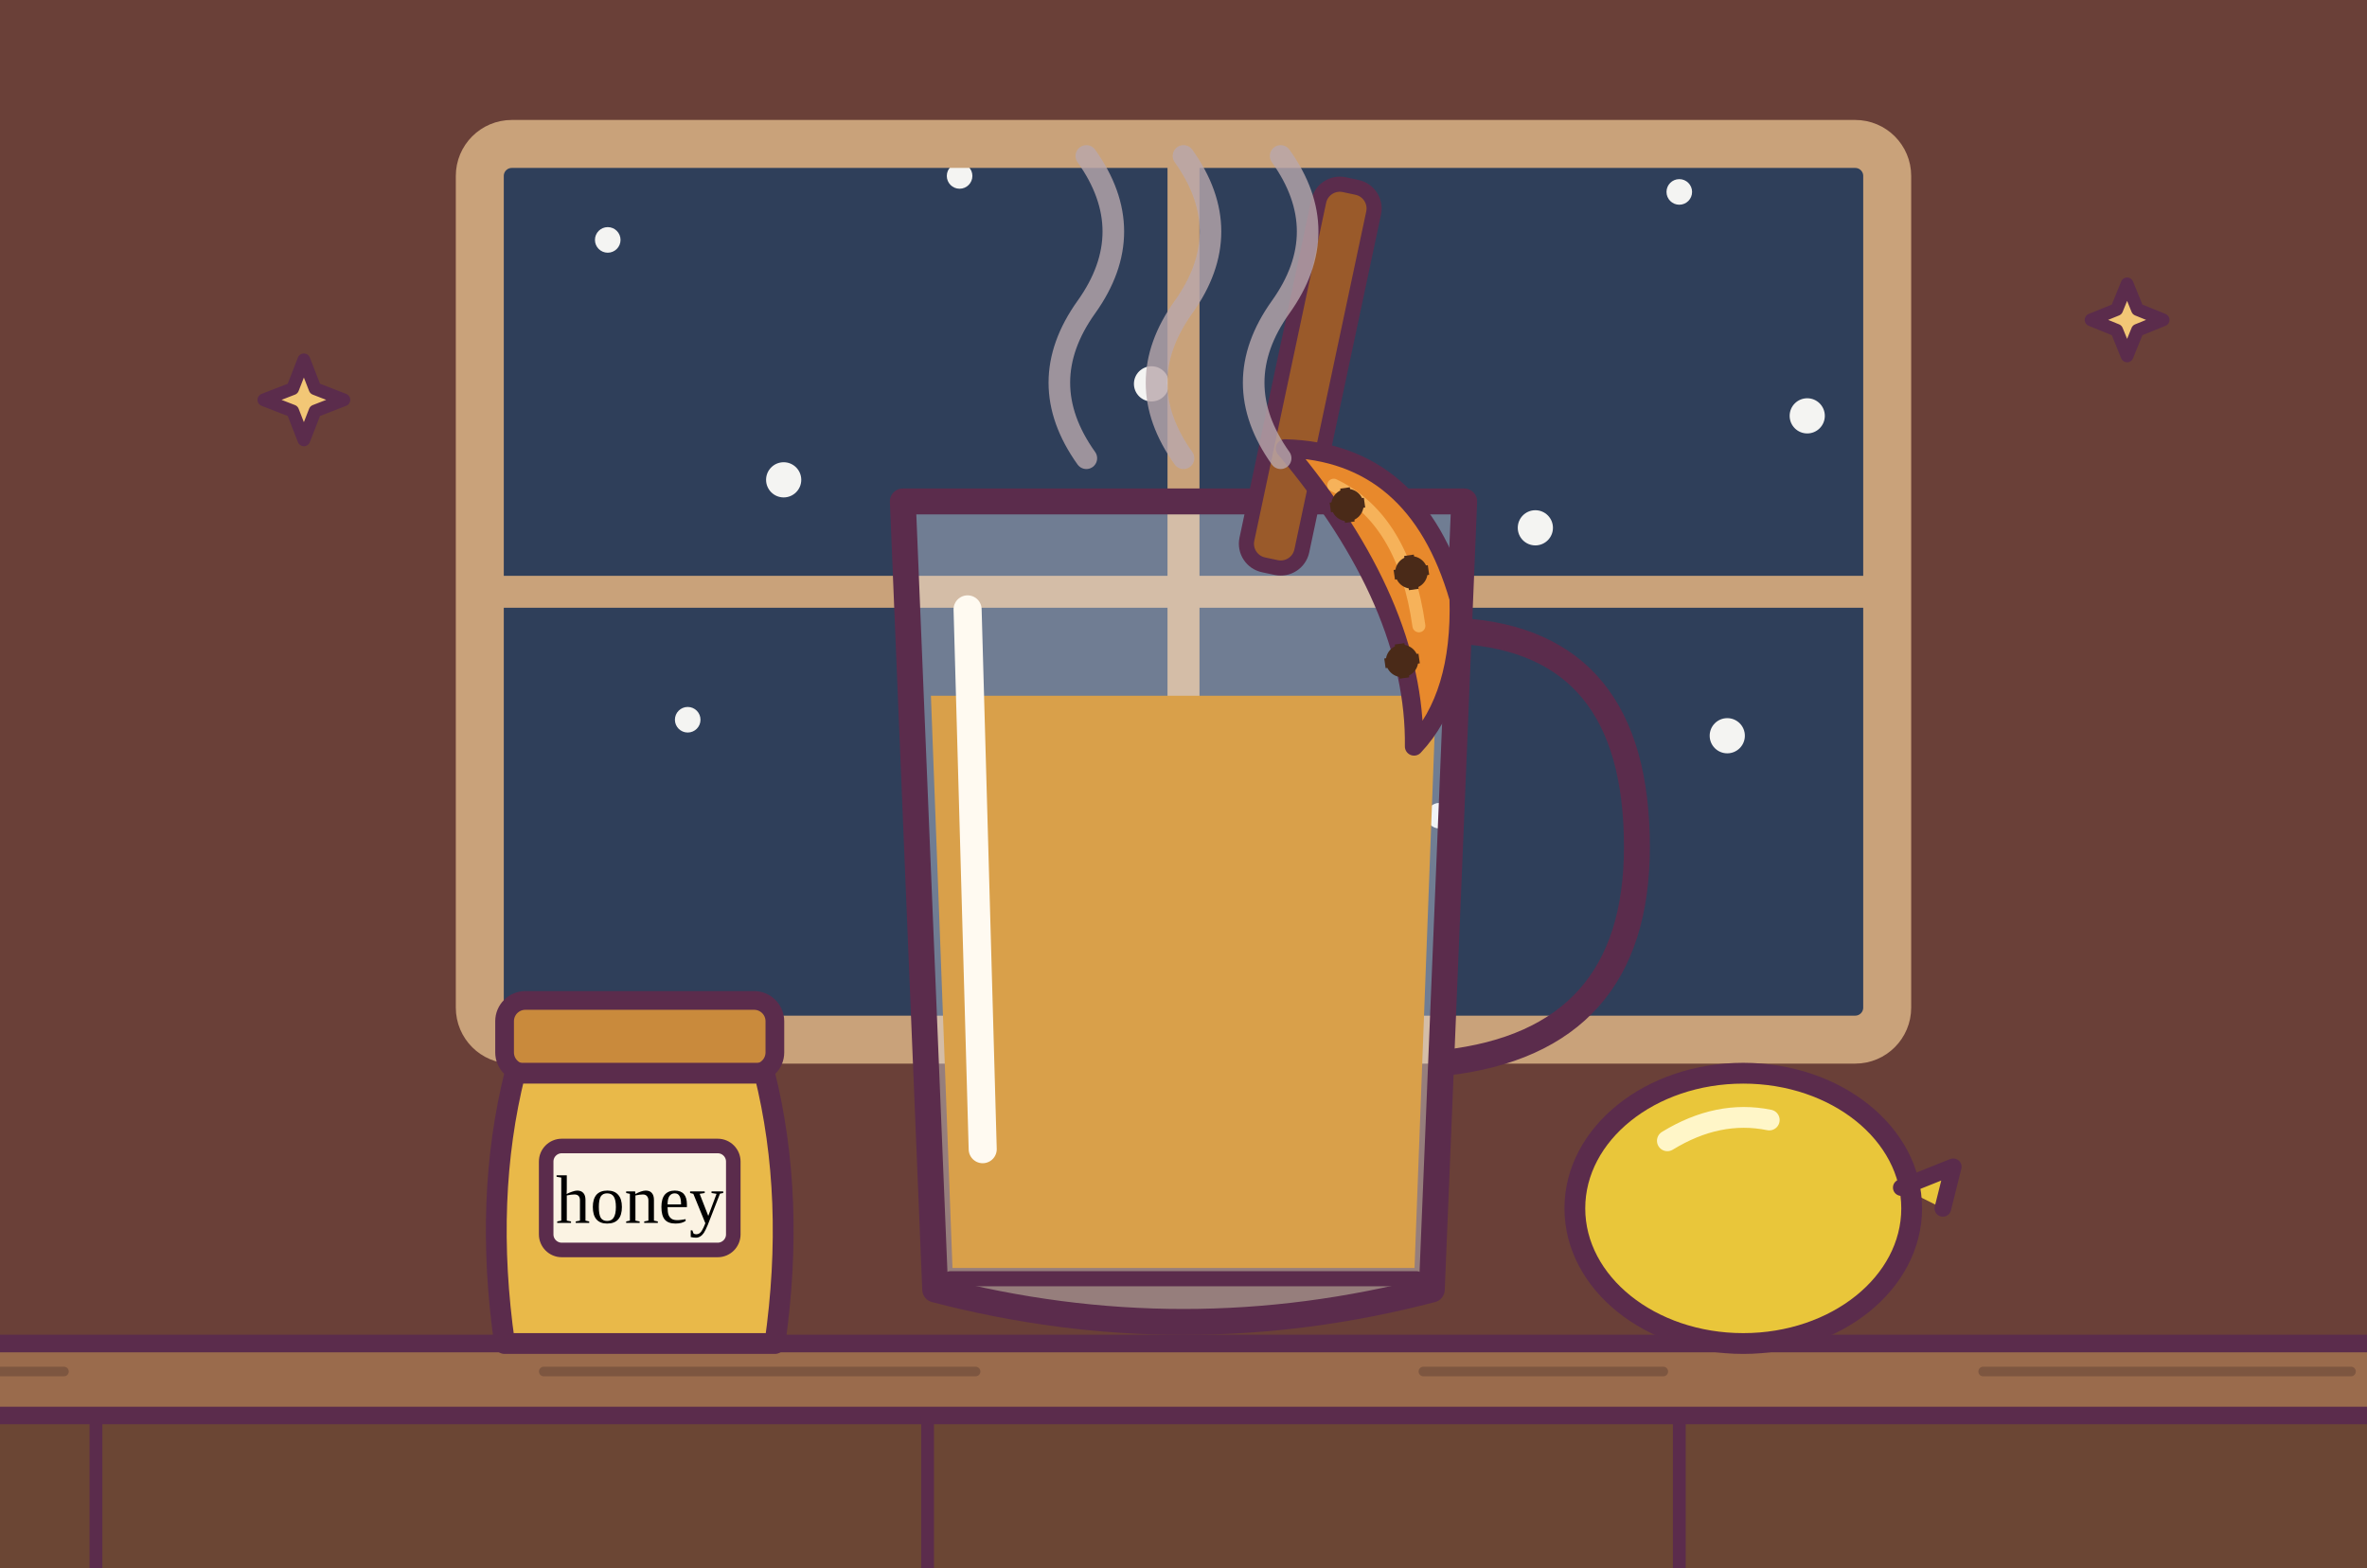
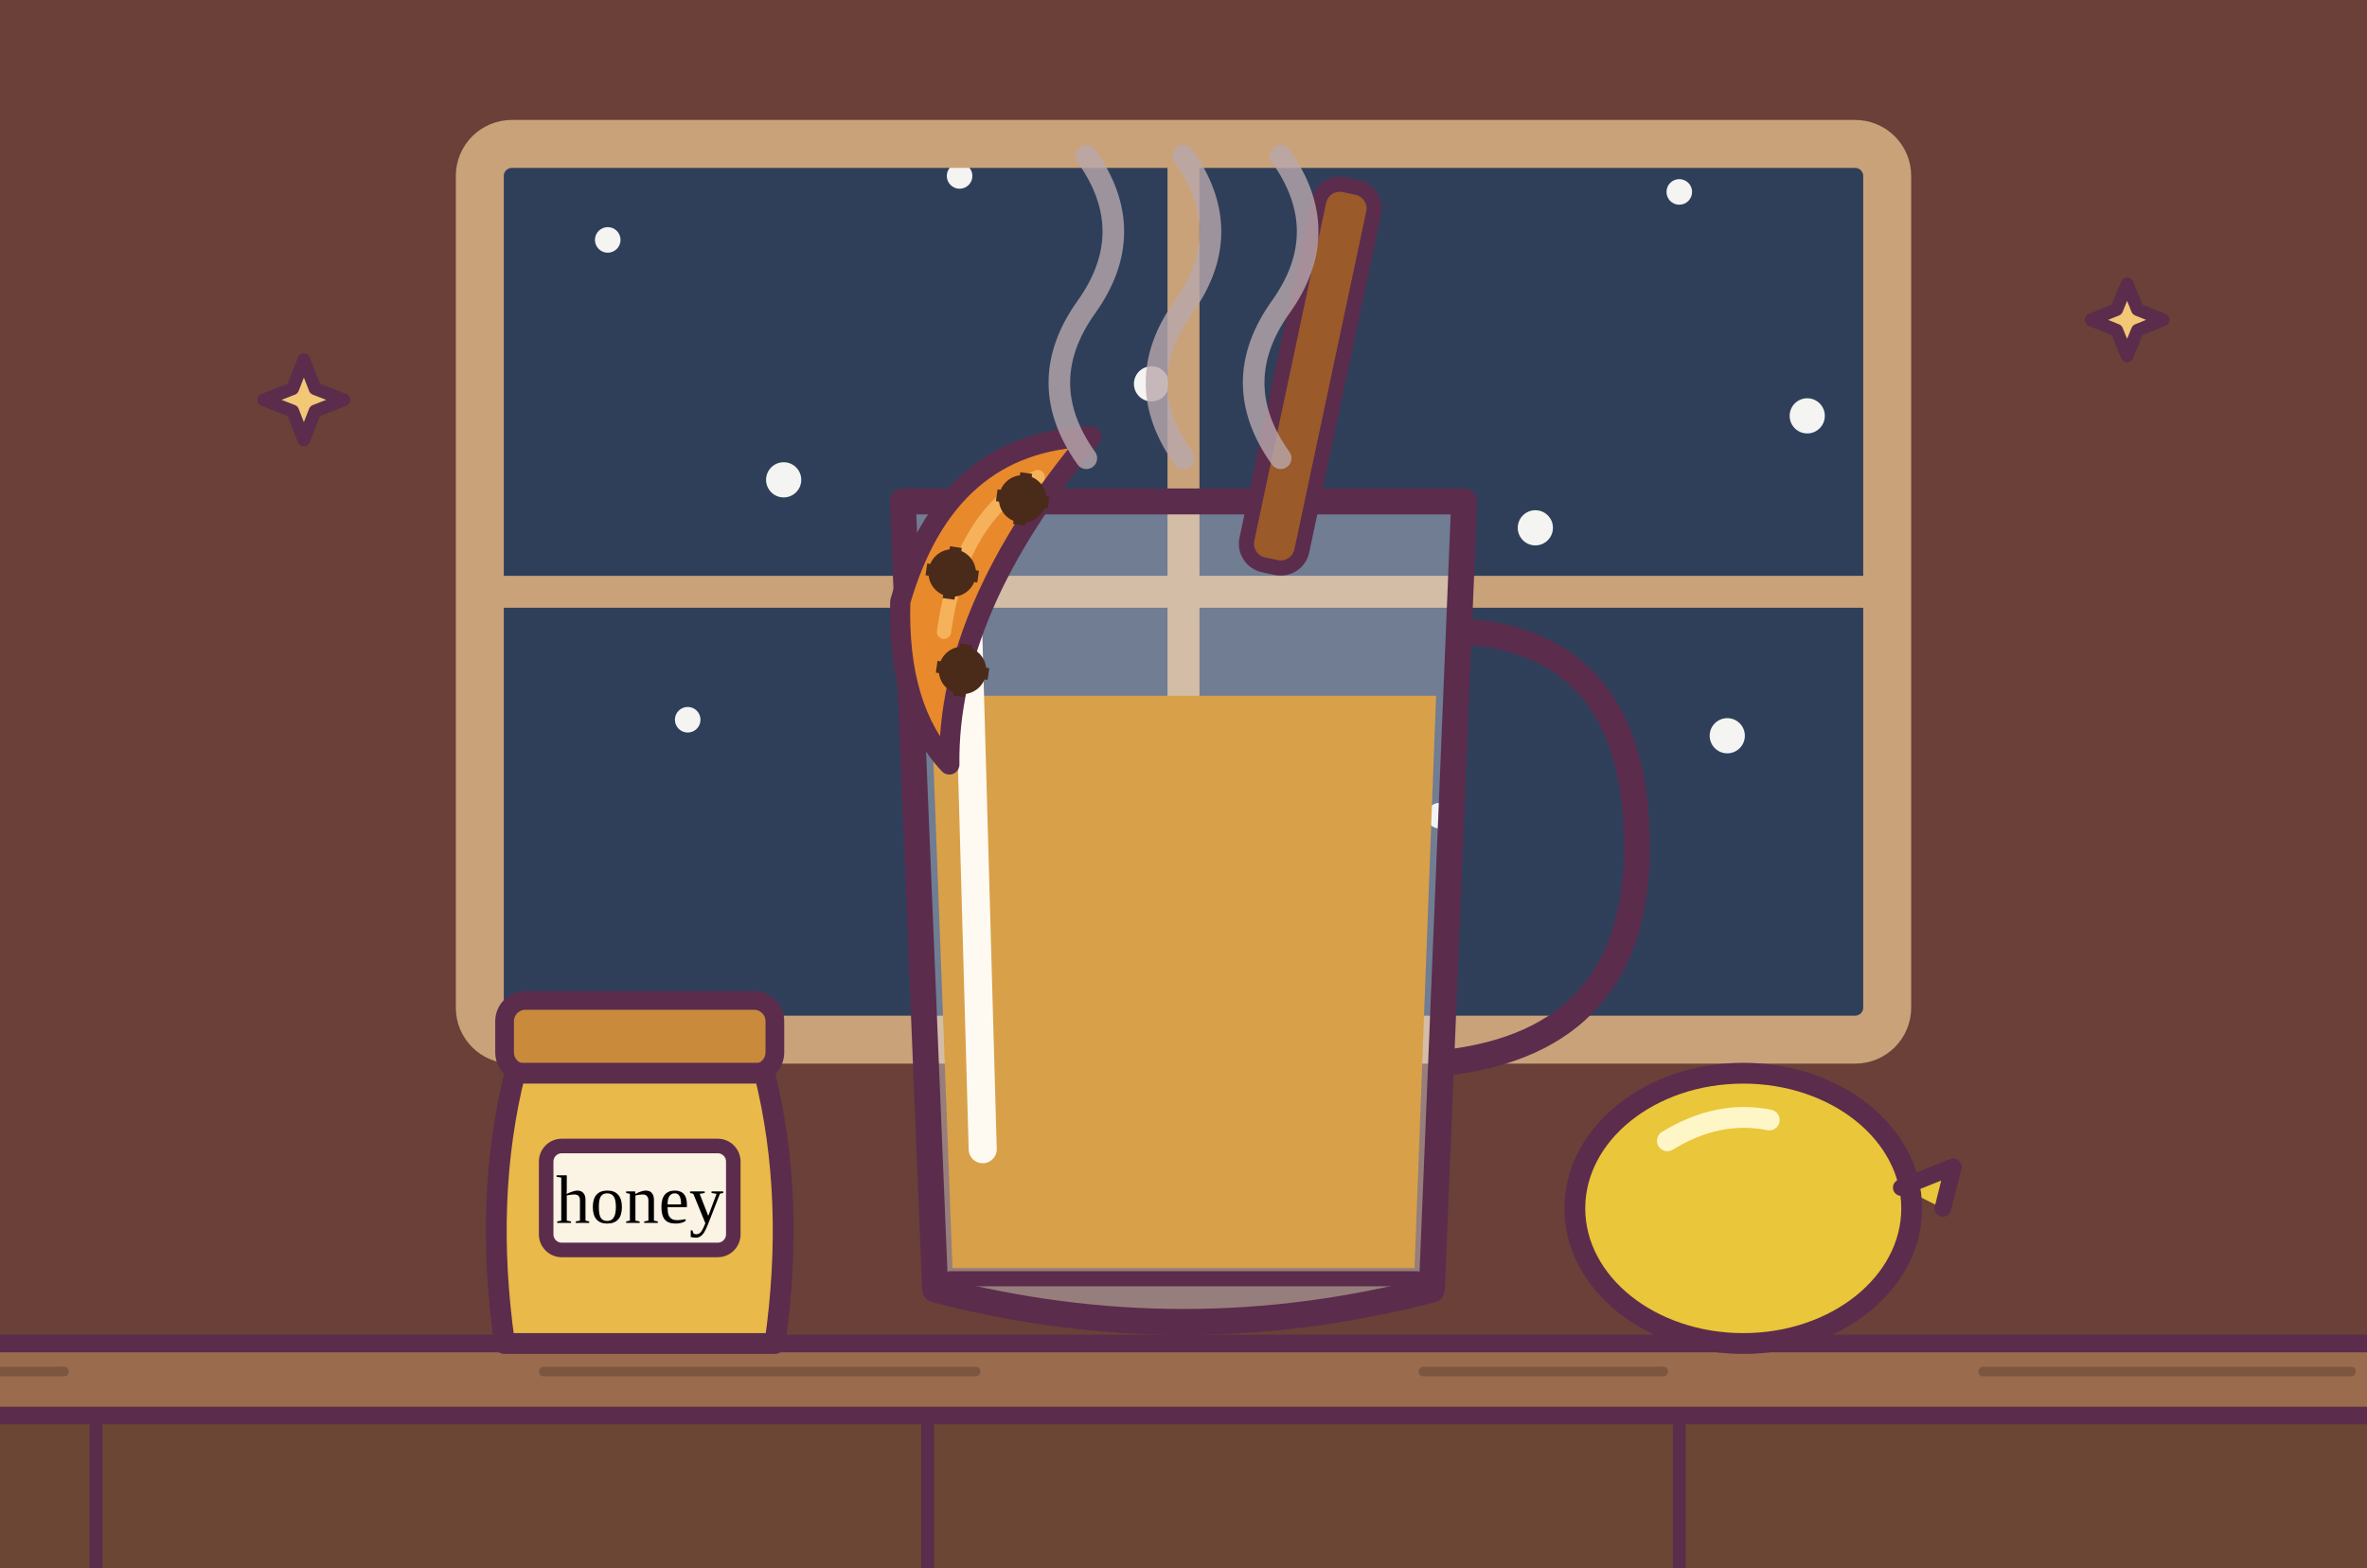
<svg viewBox="0 0 296 196" role="img" aria-label="Snow falling past a window at night. On the bar: a jar of honey, a lemon, and a Hot Toddy steaming in a glass mug">
  <g transform="translate(-52 -0)">
    <g filter="url(#wash)">
      <rect x="0" y="0" width="400" height="236" fill="#6a4038" />
    </g>
    <g filter="url(#wash)">
      <rect x="112" y="18" width="176" height="112" rx="4" fill="#2f3f5a" />
    </g>
    <clipPath id="warm-win">
      <rect x="112" y="18" width="176" height="112" rx="4" />
    </clipPath>
    <g clip-path="url(#warm-win)">
      <circle class="snow n0" cx="128" cy="30" r="1.6" fill="#f4f4f2" />
      <circle class="snow n1" cx="150" cy="60" r="2.2" fill="#f4f4f2" />
      <circle class="snow n2" cx="172" cy="22" r="1.6" fill="#f4f4f2" />
      <circle class="snow n0" cx="196" cy="48" r="2.2" fill="#f4f4f2" />
      <circle class="snow n1" cx="220" cy="30" r="1.6" fill="#f4f4f2" />
      <circle class="snow n2" cx="244" cy="66" r="2.2" fill="#f4f4f2" />
      <circle class="snow n0" cx="262" cy="24" r="1.6" fill="#f4f4f2" />
      <circle class="snow n1" cx="278" cy="52" r="2.2" fill="#f4f4f2" />
      <circle class="snow n2" cx="138" cy="90" r="1.6" fill="#f4f4f2" />
      <circle class="snow n0" cx="186" cy="96" r="2.2" fill="#f4f4f2" />
      <circle class="snow n1" cx="232" cy="102" r="1.6" fill="#f4f4f2" />
      <circle class="snow n2" cx="268" cy="92" r="2.2" fill="#f4f4f2" />
    </g>
    <g filter="url(#crayon)" fill="none" stroke="#5b2c4c" stroke-width="2.6" stroke-linecap="round" stroke-linejoin="round">
      <rect x="112" y="18" width="176" height="112" rx="4" stroke="#c9a27a" stroke-width="6" />
      <path d="M200 18 V130 M112 74 H288" stroke="#c9a27a" stroke-width="4" />
    </g>
    <rect x="0" y="168" width="400" height="68" fill="#6e4b39" />
    <g filter="url(#wash)">
      <rect x="0" y="168" width="400" height="9" fill="#9a6b4c" />
      <rect x="0" y="177" width="400" height="59" fill="#6b4634" />
    </g>
    <g filter="url(#crayon)" fill="none" stroke="#5b2c4c" stroke-width="2.2" stroke-linecap="round" stroke-linejoin="round">
      <path d="M0 168 H400 M0 177 H400" />
      <path d="M64 177 V236" stroke-width="1.6" />
      <path d="M168 177 V236" stroke-width="1.6" />
      <path d="M262 177 V236" stroke-width="1.6" />
      <path d="M352 177 V236" stroke-width="1.6" />
      <path d="M22 171.5 h38" stroke="#7d5640" stroke-width="1.2" />
      <path d="M120 171.5 h54" stroke="#7d5640" stroke-width="1.2" />
      <path d="M230 171.5 h30" stroke="#7d5640" stroke-width="1.2" />
      <path d="M300 171.5 h46" stroke="#7d5640" stroke-width="1.2" />
    </g>
    <g transform="translate(132 168) scale(1.3)">
      <g filter="url(#wash)">
        <path d="M-13 0 Q-15 -14 -12 -26 L12 -26 Q15 -14 13 0Z" fill="#e9b949" />
        <rect x="-13" y="-33" width="26" height="7" rx="2" fill="#c98a3c" />
        <rect x="-9" y="-19" width="18" height="10" rx="1.5" fill="#fbf3e3" />
      </g>
      <g filter="url(#crayon)" fill="none" stroke="#5b2c4c" stroke-width="2.6" stroke-linecap="round" stroke-linejoin="round">
        <path d="M-13 0 Q-15 -14 -12 -26 L12 -26 Q15 -14 13 0Z" stroke-width="2" />
        <rect x="-13" y="-33" width="26" height="7" rx="2" stroke-width="1.8" />
        <rect x="-9" y="-19" width="18" height="10" rx="1.5" stroke-width="1.4" />
      </g>
      <text class="letter" x="0" y="-11.6" font-size="6.6" text-anchor="middle">honey</text>
    </g>
    <g transform="translate(270 168) scale(1.3)">
      <g filter="url(#wash)">
        <ellipse cx="0" cy="-13" rx="16.2" ry="13" fill="#e9c63a" />
        <path d="M15.2 -15 l5 -2 l-1 4Z" fill="#e9c63a" />
      </g>
      <g filter="url(#crayon)" fill="none" stroke="#5b2c4c" stroke-width="2.6" stroke-linecap="round" stroke-linejoin="round">
        <ellipse cx="0" cy="-13" rx="16.2" ry="13" stroke-width="2" />
        <path d="M-7.3 -19.5 q4.9 -3 9.8 -2" stroke="#fff6c8" stroke-width="2" />
        <path d="M15.2 -15 l5 -2 l-1 4" stroke-width="1.6" />
      </g>
    </g>
    <g transform="translate(200 168) scale(1.35)">
      <g filter="url(#wash)">
        <path d="M-26 -78 L26 -78 L23 -5 Q0 1 -23 -5Z" fill="#e7f1fb" opacity=".35" />
      </g>
      <clipPath id="warm-td">
        <path d="M-24 -76 L24 -76 L21.4 -7 L-21.4 -7Z" />
      </clipPath>
      <g clip-path="url(#warm-td)">
        <g filter="url(#wash)">
          <rect x="-40" y="-60" width="80" height="55" fill="#d9a04a" />
        </g>
      </g>
      <g filter="url(#crayon)" fill="none" stroke="#5b2c4c" stroke-width="2.6" stroke-linecap="round" stroke-linejoin="round">
        <path d="M-26 -78 L26 -78 L23 -5 Q0 1 -23 -5Z" stroke-width="2.4" />
        <path d="M25.6 -66 Q42 -65 42 -46 Q42 -28 24.2 -26" stroke-width="2.4" />
        <path d="M-21.6 -6 H21.6" stroke-width="1.4" />
        <path d="M-20 -68 L-18.6 -18" stroke="#fffaf1" stroke-width="2.6" />
      </g>
      <g transform="translate(8 -72) rotate(12)">
        <g filter="url(#wash)">
          <rect x="-2.6" y="-36" width="5.2" height="36" rx="2" fill="#9a5a2a" />
        </g>
        <g filter="url(#crayon)" fill="none" stroke="#5b2c4c" stroke-width="2.6" stroke-linecap="round" stroke-linejoin="round">
          <rect x="-2.6" y="-36" width="5.2" height="36" rx="2" stroke-width="1.4" />
        </g>
      </g>
-       <g transform="translate(18 -72) rotate(-8)">
-         <g filter="url(#wash)">
-           <path d="M-7 -12 Q5 -10 7 4 Q6 13 1 17 Q3 4 -7 -12Z" fill="#e8892c" />
+       <g transform="translate(-18 -72) rotate(8) scale(1.1)">
+         <g transform="scale(-1 1)">
+           <g filter="url(#wash)">
+             <path d="M-7 -12 Q5 -10 7 4 Q6 13 1 17 Q3 4 -7 -12Z" fill="#e8892c" />
+           </g>
+           <g filter="url(#crayon)" fill="none" stroke="#5b2c4c" stroke-width="2.6" stroke-linecap="round" stroke-linejoin="round">
+             <path d="M-7 -12 Q5 -10 7 4 Q6 13 1 17 Q3 4 -7 -12Z" stroke-width="1.7" />
+             <path d="M-3 -8 Q3 -4 3 6" stroke="#f6b25a" stroke-width="1.2" />
+           </g>
+           <circle cx="-2" cy="-6" r="2" fill="#4a2a18" />
+           <path d="M-4.2 -6 h4.4 M-2 -8.2 v4.4" stroke="#4a2a18" stroke-width="1" />
+           <circle cx="3" cy="1" r="2" fill="#4a2a18" />
+           <path d="M0.8 1 h4.4 M3 -1.2 v4.4" stroke="#4a2a18" stroke-width="1" />
+           <circle cx="1" cy="9" r="2" fill="#4a2a18" />
+           <path d="M-1.2 9 h4.4 M1 6.8 v4.4" stroke="#4a2a18" stroke-width="1" />
        </g>
-         <g filter="url(#crayon)" fill="none" stroke="#5b2c4c" stroke-width="2.6" stroke-linecap="round" stroke-linejoin="round">
-           <path d="M-7 -12 Q5 -10 7 4 Q6 13 1 17 Q3 4 -7 -12Z" stroke-width="1.7" />
-           <path d="M-3 -8 Q3 -4 3 6" stroke="#f6b25a" stroke-width="1.2" />
-         </g>
-         <circle cx="-2" cy="-6" r="1.5" fill="#4a2a18" />
-         <path d="M-3.6 -6 h3.2 M-2 -7.6 v3.2" stroke="#4a2a18" stroke-width=".9" />
-         <circle cx="3" cy="1" r="1.5" fill="#4a2a18" />
-         <path d="M1.4 1 h3.2 M3 -0.6 v3.2" stroke="#4a2a18" stroke-width=".9" />
-         <circle cx="1" cy="9" r="1.5" fill="#4a2a18" />
-         <path d="M-0.6 9 h3.2 M1 7.4 v3.2" stroke="#4a2a18" stroke-width=".9" />
      </g>
      <path class="steam s0" d="M-9 -82 q-5 -7 0 -14 q5 -7 0 -14" stroke="#b9a8ad" stroke-width="2" fill="none" stroke-linecap="round" opacity=".8" />
      <path class="steam s1" d="M0 -82 q-5 -7 0 -14 q5 -7 0 -14" stroke="#b9a8ad" stroke-width="2" fill="none" stroke-linecap="round" opacity=".8" />
      <path class="steam s2" d="M9 -82 q-5 -7 0 -14 q5 -7 0 -14" stroke="#b9a8ad" stroke-width="2" fill="none" stroke-linecap="round" opacity=".8" />
    </g>
    <g class="twinkle" style="transform-origin:90px 50px">
      <path d="M90 45 L91.4 48.6 L95 50 L91.4 51.4 L90 55 L88.6 51.4 L85 50 L88.6 48.6Z" fill="#f2c776" stroke="#5b2c4c" stroke-width="1.6" stroke-linejoin="round" />
    </g>
    <g class="twinkle d2" style="transform-origin:318px 40px">
      <path d="M318 35.5 L319.3 38.7 L322.5 40 L319.3 41.3 L318 44.5 L316.7 41.3 L313.5 40 L316.7 38.7Z" fill="#f2c776" stroke="#5b2c4c" stroke-width="1.6" stroke-linejoin="round" />
    </g>
  </g>
</svg>
